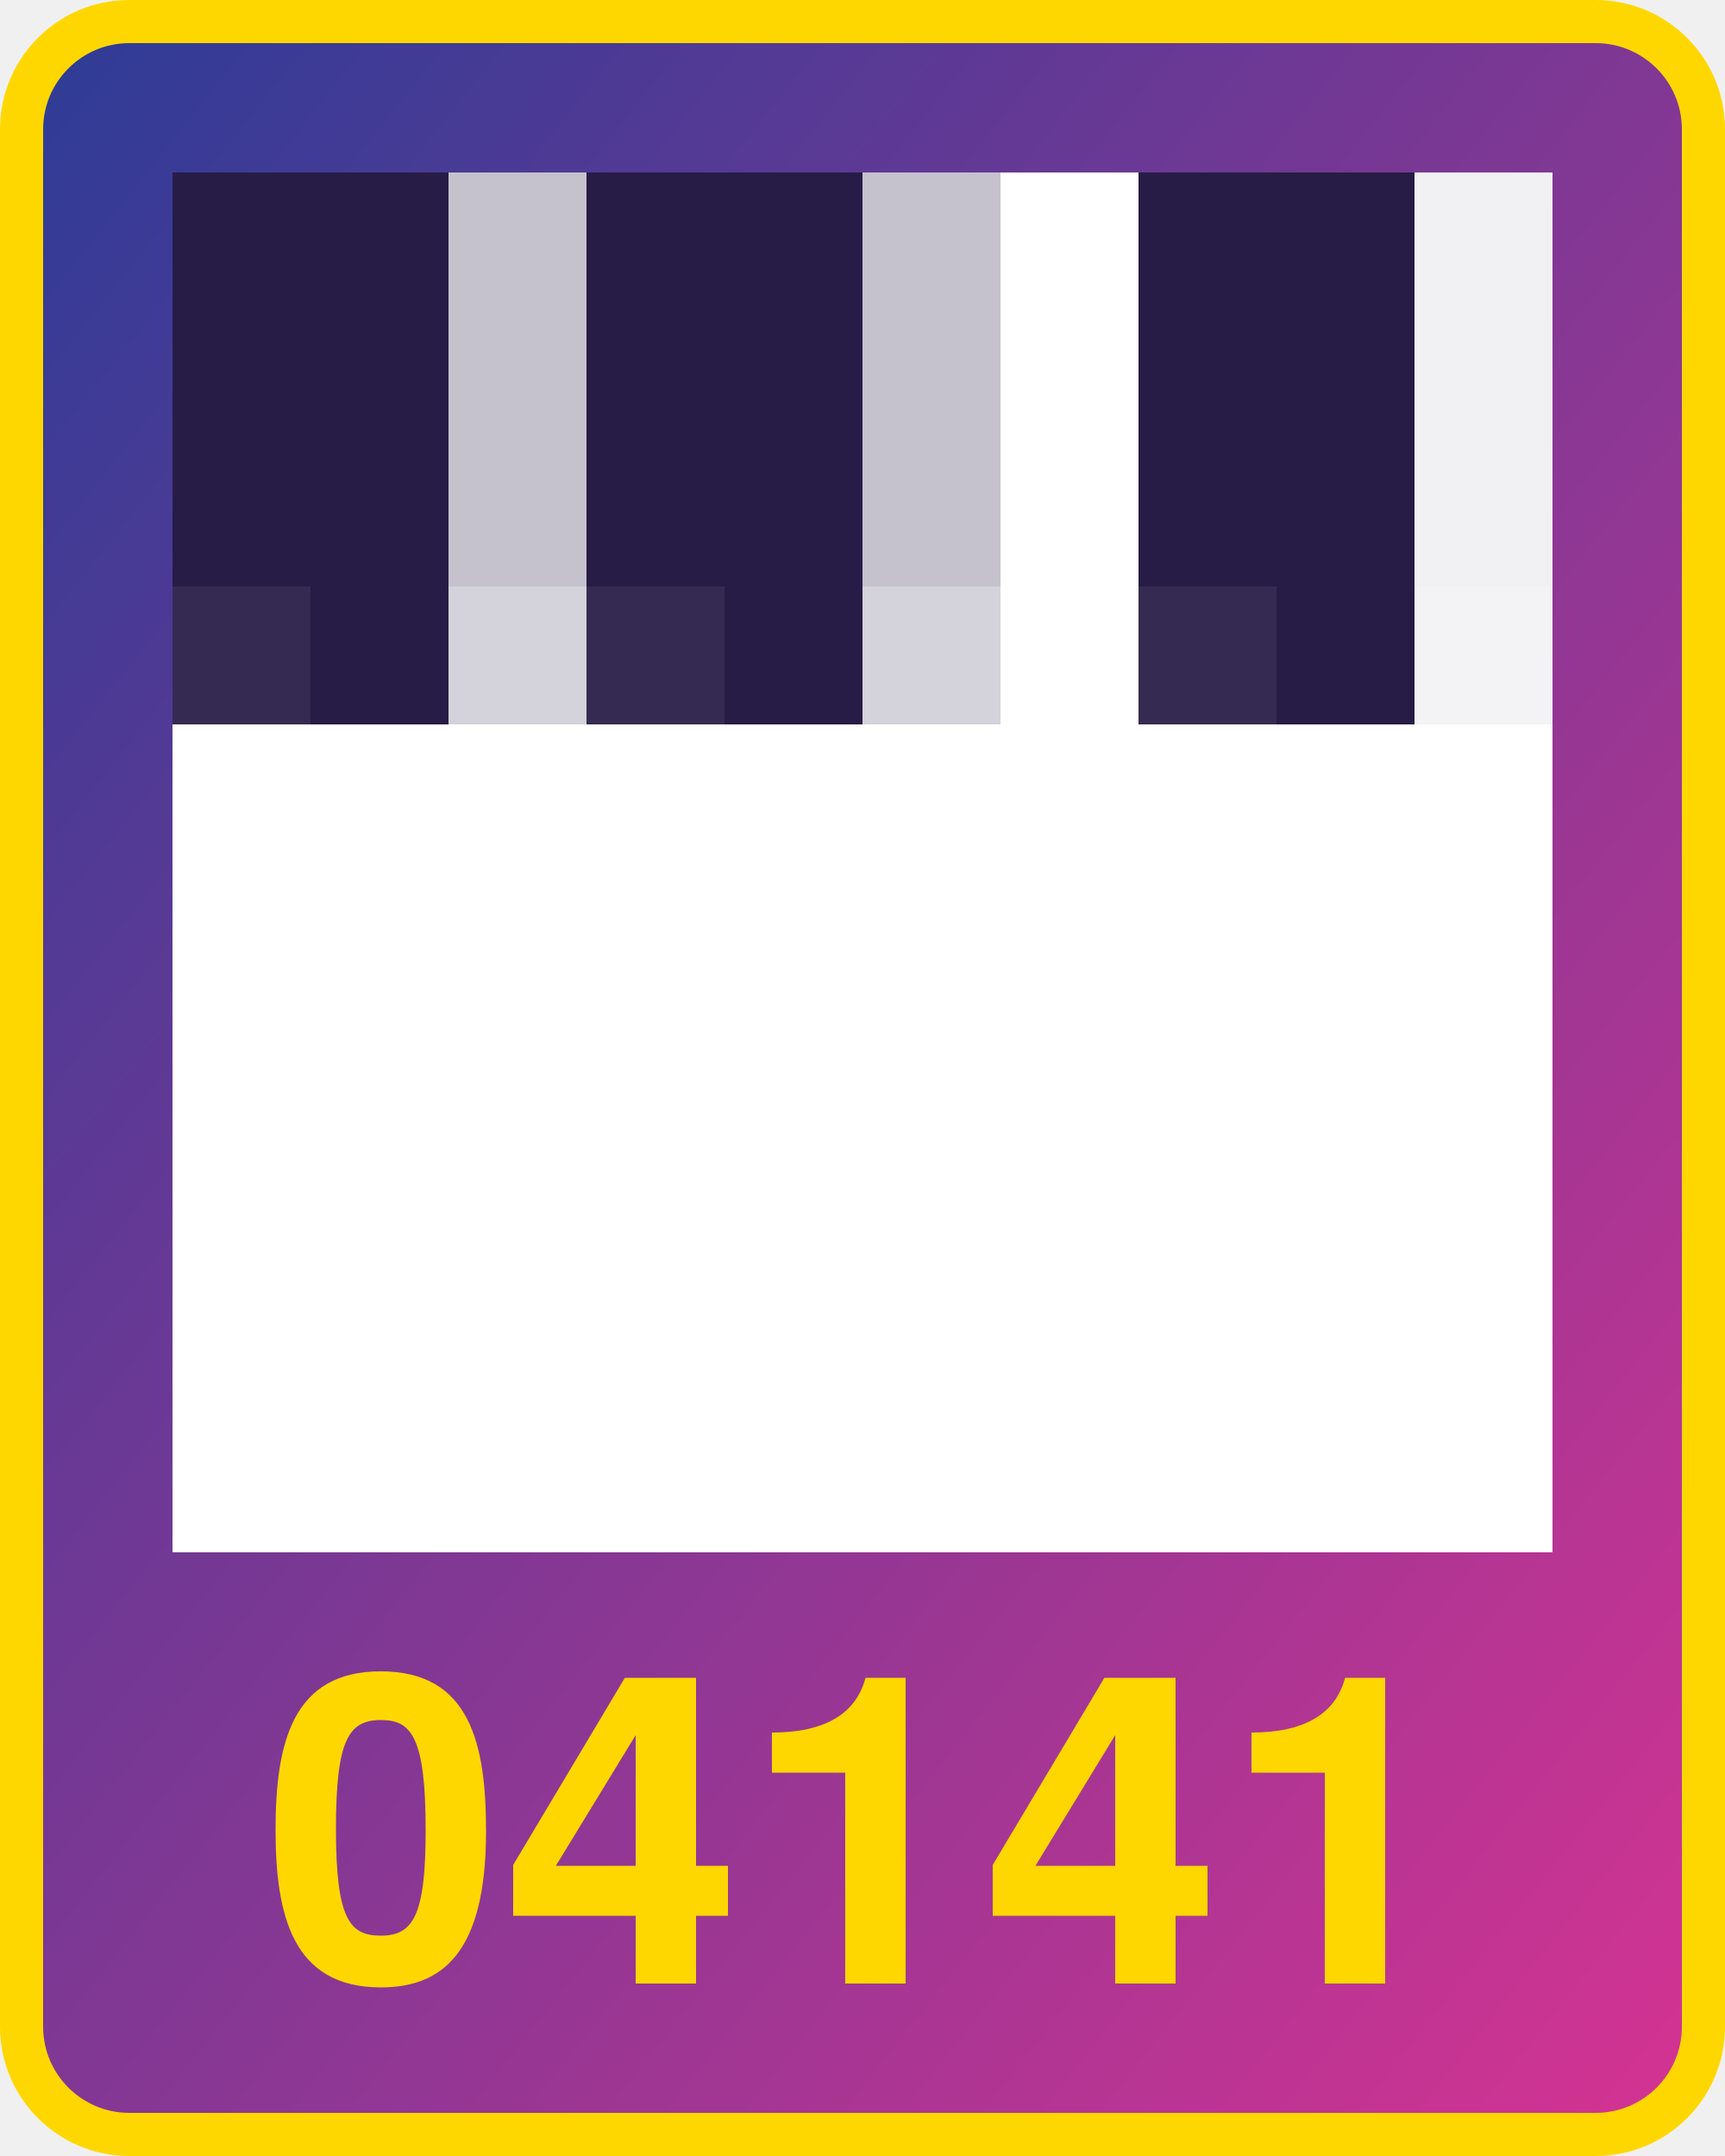
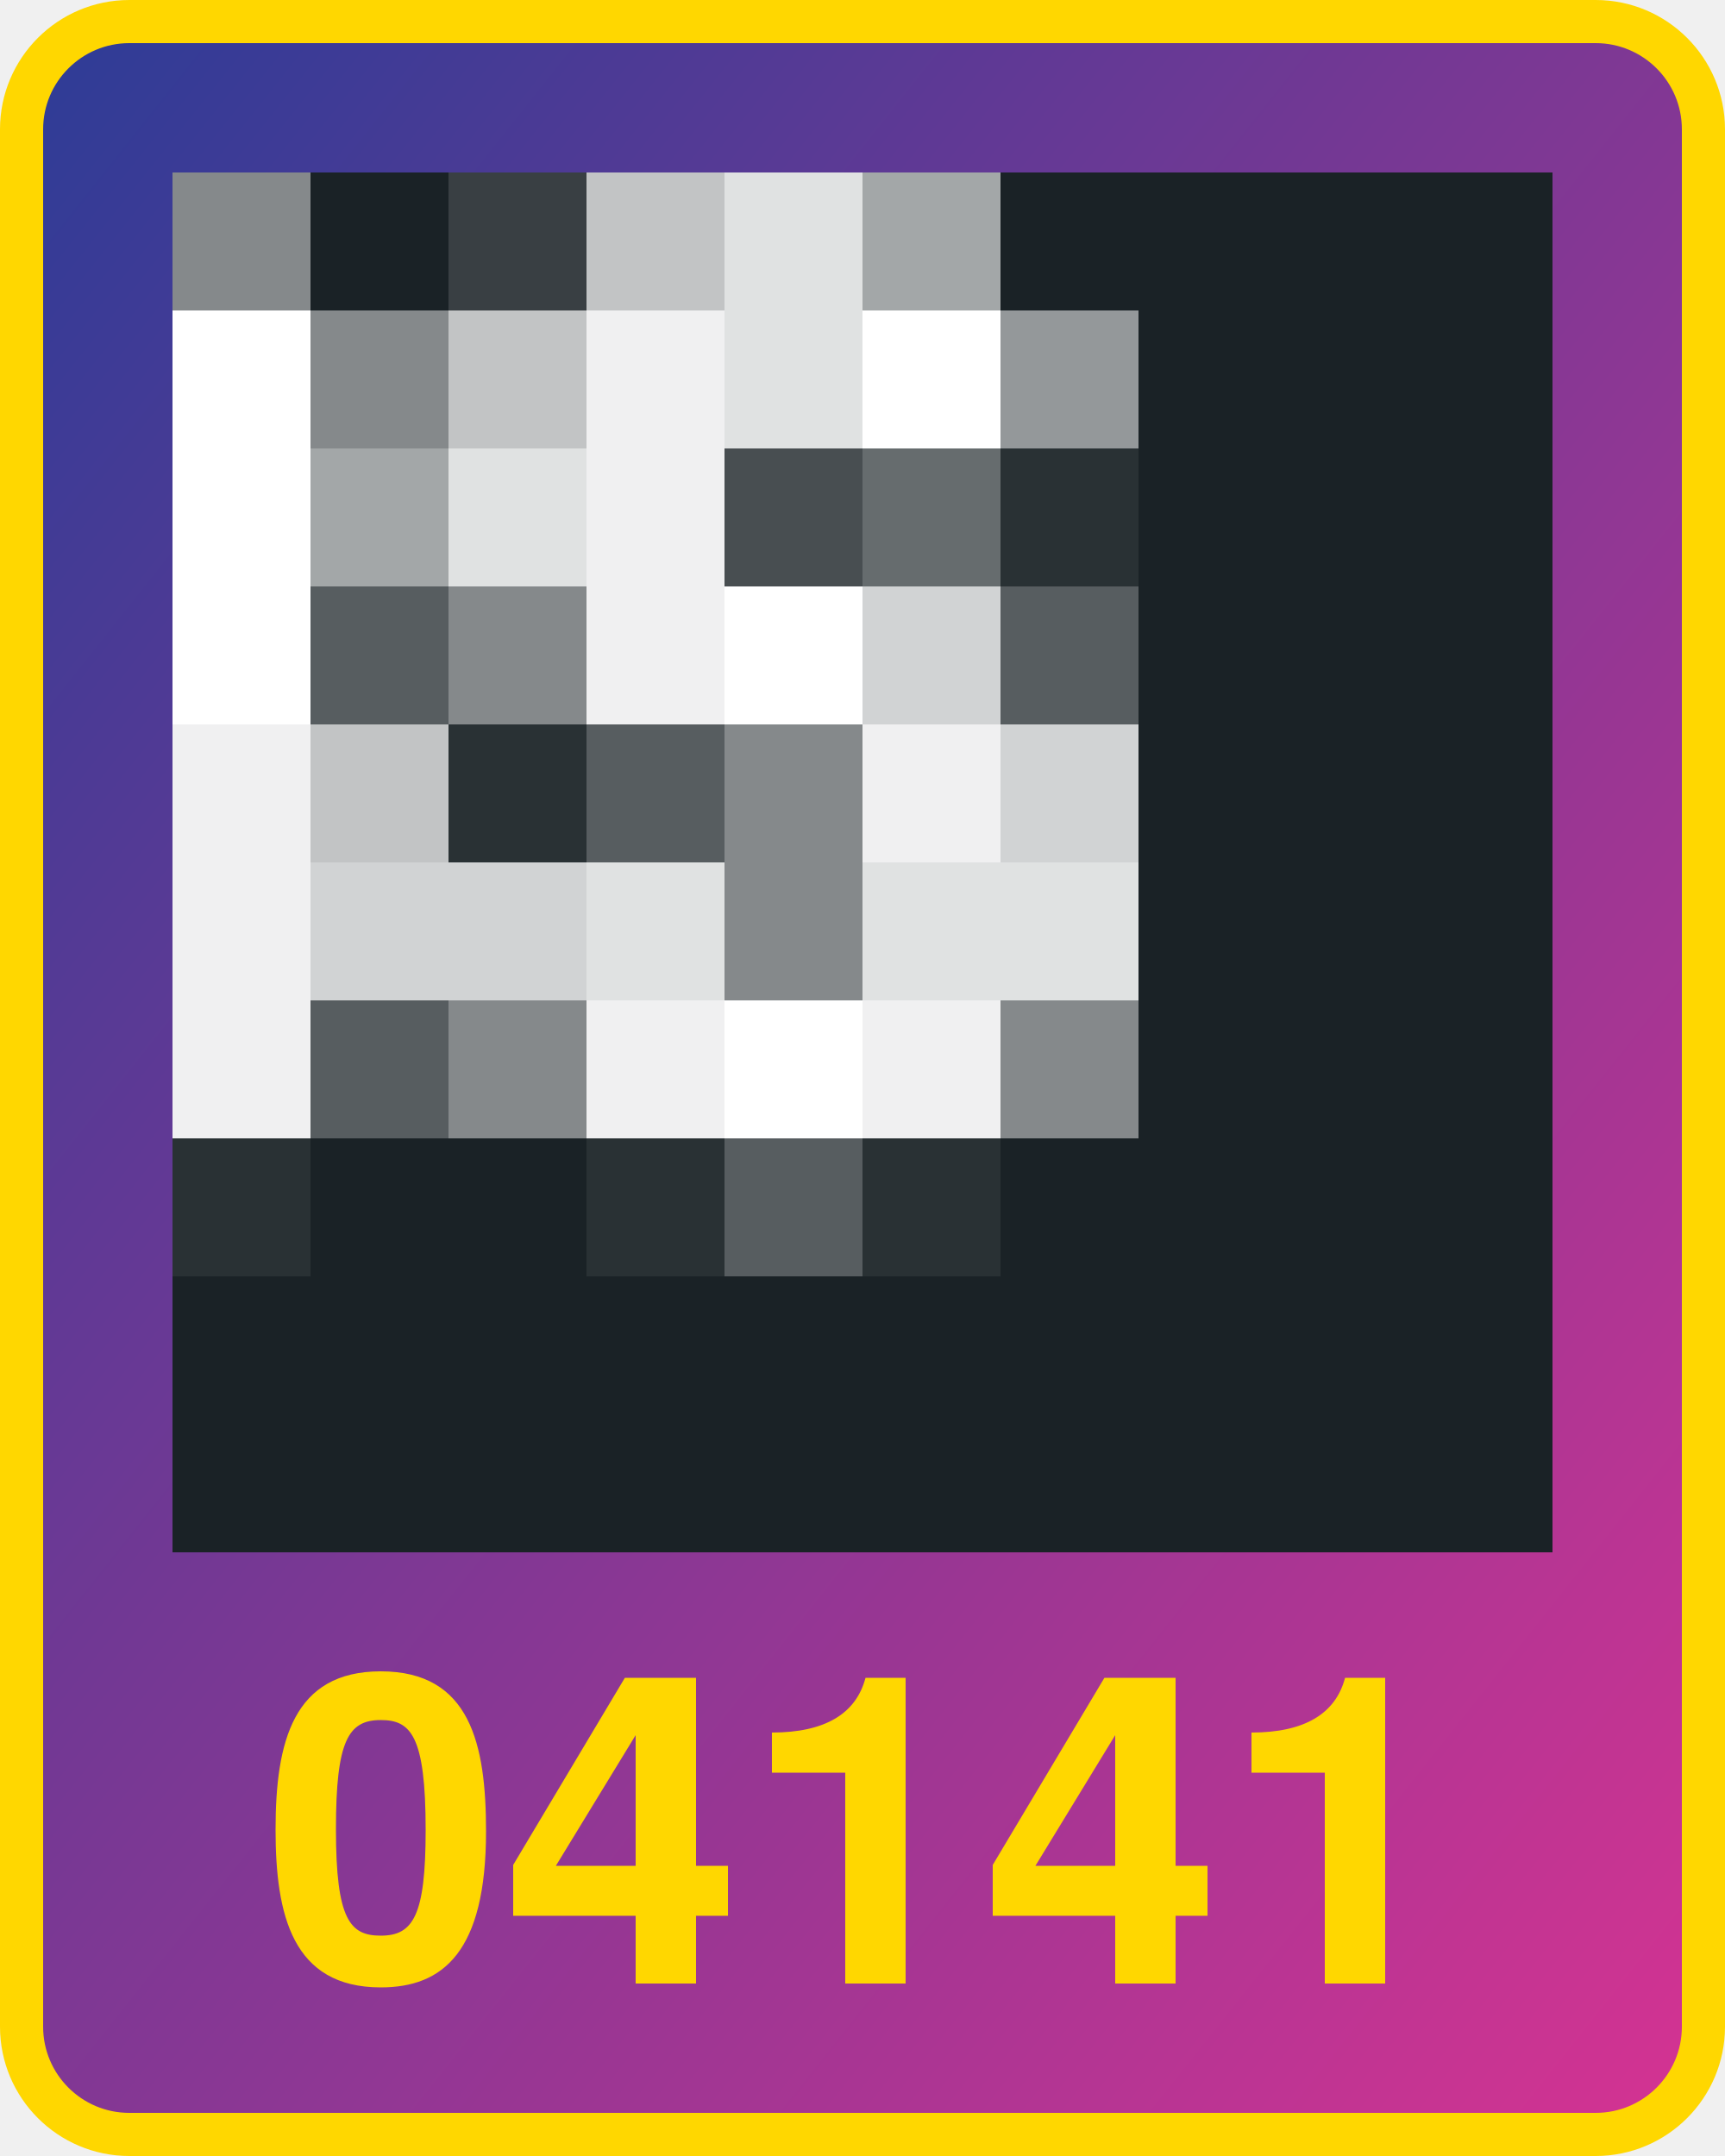
<svg xmlns="http://www.w3.org/2000/svg" width="800" height="1000">
  <defs>
    <linearGradient id="g" x1="0" x2="1" y1="0" y2="1">
      <stop offset="0%" stop-color="#2d3c96" />
      <stop offset="100%" stop-color="#d53392" />
    </linearGradient>
  </defs>
  <rect x="10" y="10" width="780" height="980" fill="url(#g)" rx="50" ry="50" stroke="gold" stroke-width="20" />
  <text x="400" y="920" width="780" text-anchor="middle" style="font:bold 200px 'Helvetica Neue';fill:gold">04141</text>
  <g transform="translate(80 80) scale(64)">
-     <rect x="0" y="0" width="1" height="1" fill="#271c46" />
-     <rect x="0" y="1" width="1" height="1" fill="#271c46" />
-     <rect x="0" y="2" width="1" height="1" fill="#271c46" />
-     <rect x="0" y="3" width="1" height="1" fill="#352b52" />
-     <rect x="0" y="4" width="1" height="1" fill="#ffffff" />
-     <rect x="0" y="5" width="1" height="1" fill="#ffffff" />
-     <rect x="0" y="6" width="1" height="1" fill="#ffffff" />
-     <rect x="0" y="7" width="1" height="1" fill="#ffffff" />
-     <rect x="0" y="8" width="1" height="1" fill="#ffffff" />
-     <rect x="0" y="9" width="1" height="1" fill="#ffffff" />
-     <rect x="1" y="0" width="1" height="1" fill="#271c46" />
-     <rect x="1" y="1" width="1" height="1" fill="#271c46" />
-     <rect x="1" y="2" width="1" height="1" fill="#271c46" />
-     <rect x="1" y="3" width="1" height="1" fill="#271c46" />
-     <rect x="1" y="4" width="1" height="1" fill="#ffffff" />
-     <rect x="1" y="5" width="1" height="1" fill="#ffffff" />
-     <rect x="1" y="6" width="1" height="1" fill="#ffffff" />
-     <rect x="1" y="7" width="1" height="1" fill="#ffffff" />
-     <rect x="1" y="8" width="1" height="1" fill="#ffffff" />
-     <rect x="1" y="9" width="1" height="1" fill="#ffffff" />
-     <rect x="2" y="0" width="1" height="1" fill="#c5c2ce" />
-     <rect x="2" y="1" width="1" height="1" fill="#c5c2ce" />
-     <rect x="2" y="2" width="1" height="1" fill="#c5c2ce" />
-     <rect x="2" y="3" width="1" height="1" fill="#d4d2da" />
-     <rect x="2" y="4" width="1" height="1" fill="#ffffff" />
-     <rect x="2" y="5" width="1" height="1" fill="#ffffff" />
-     <rect x="2" y="6" width="1" height="1" fill="#ffffff" />
-     <rect x="2" y="7" width="1" height="1" fill="#ffffff" />
-     <rect x="2" y="8" width="1" height="1" fill="#ffffff" />
-     <rect x="2" y="9" width="1" height="1" fill="#ffffff" />
-     <rect x="3" y="0" width="1" height="1" fill="#271c46" />
-     <rect x="3" y="1" width="1" height="1" fill="#271c46" />
-     <rect x="3" y="2" width="1" height="1" fill="#271c46" />
-     <rect x="3" y="3" width="1" height="1" fill="#352b52" />
-     <rect x="3" y="4" width="1" height="1" fill="#ffffff" />
-     <rect x="3" y="5" width="1" height="1" fill="#ffffff" />
-     <rect x="3" y="6" width="1" height="1" fill="#ffffff" />
-     <rect x="3" y="7" width="1" height="1" fill="#ffffff" />
-     <rect x="3" y="8" width="1" height="1" fill="#ffffff" />
-     <rect x="3" y="9" width="1" height="1" fill="#ffffff" />
-     <rect x="4" y="0" width="1" height="1" fill="#271c46" />
-     <rect x="4" y="1" width="1" height="1" fill="#271c46" />
-     <rect x="4" y="2" width="1" height="1" fill="#271c46" />
-     <rect x="4" y="3" width="1" height="1" fill="#271c46" />
-     <rect x="4" y="4" width="1" height="1" fill="#ffffff" />
-     <rect x="4" y="5" width="1" height="1" fill="#ffffff" />
+     <rect x="0" y="0" width="1" height="1" fill="#85898b" />
+     <rect x="0" y="1" width="1" height="1" fill="#ffffff" />
+     <rect x="0" y="2" width="1" height="1" fill="#ffffff" />
+     <rect x="0" y="3" width="1" height="1" fill="#ffffff" />
+     <rect x="0" y="4" width="1" height="1" fill="#f0f0f1" />
+     <rect x="0" y="5" width="1" height="1" fill="#f0f0f1" />
+     <rect x="0" y="6" width="1" height="1" fill="#f0f0f1" />
+     <rect x="0" y="7" width="1" height="1" fill="#293134" />
+     <rect x="0" y="8" width="1" height="1" fill="#1a2226" />
+     <rect x="0" y="9" width="1" height="1" fill="#1a2226" />
+     <rect x="1" y="0" width="1" height="1" fill="#1a2226" />
+     <rect x="1" y="1" width="1" height="1" fill="#85898b" />
+     <rect x="1" y="2" width="1" height="1" fill="#a3a7a8" />
+     <rect x="1" y="3" width="1" height="1" fill="#575d60" />
+     <rect x="1" y="4" width="1" height="1" fill="#c2c4c5" />
+     <rect x="1" y="5" width="1" height="1" fill="#d1d3d4" />
+     <rect x="1" y="6" width="1" height="1" fill="#575d60" />
+     <rect x="1" y="7" width="1" height="1" fill="#1a2226" />
+     <rect x="1" y="8" width="1" height="1" fill="#1a2226" />
+     <rect x="1" y="9" width="1" height="1" fill="#1a2226" />
+     <rect x="2" y="0" width="1" height="1" fill="#393f43" />
+     <rect x="2" y="1" width="1" height="1" fill="#c2c4c5" />
+     <rect x="2" y="2" width="1" height="1" fill="#e0e2e2" />
+     <rect x="2" y="3" width="1" height="1" fill="#85898b" />
+     <rect x="2" y="4" width="1" height="1" fill="#293134" />
+     <rect x="2" y="5" width="1" height="1" fill="#d1d3d4" />
+     <rect x="2" y="6" width="1" height="1" fill="#85898b" />
+     <rect x="2" y="7" width="1" height="1" fill="#1a2226" />
+     <rect x="2" y="8" width="1" height="1" fill="#1a2226" />
+     <rect x="2" y="9" width="1" height="1" fill="#1a2226" />
+     <rect x="3" y="0" width="1" height="1" fill="#c2c4c5" />
+     <rect x="3" y="1" width="1" height="1" fill="#f0f0f1" />
+     <rect x="3" y="2" width="1" height="1" fill="#f0f0f1" />
+     <rect x="3" y="3" width="1" height="1" fill="#f0f0f1" />
+     <rect x="3" y="4" width="1" height="1" fill="#575d60" />
+     <rect x="3" y="5" width="1" height="1" fill="#e0e2e2" />
+     <rect x="3" y="6" width="1" height="1" fill="#f0f0f1" />
+     <rect x="3" y="7" width="1" height="1" fill="#293134" />
+     <rect x="3" y="8" width="1" height="1" fill="#1a2226" />
+     <rect x="3" y="9" width="1" height="1" fill="#1a2226" />
+     <rect x="4" y="0" width="1" height="1" fill="#e0e2e2" />
+     <rect x="4" y="1" width="1" height="1" fill="#e0e2e2" />
+     <rect x="4" y="2" width="1" height="1" fill="#484e51" />
+     <rect x="4" y="3" width="1" height="1" fill="#ffffff" />
+     <rect x="4" y="4" width="1" height="1" fill="#85898b" />
+     <rect x="4" y="5" width="1" height="1" fill="#85898b" />
    <rect x="4" y="6" width="1" height="1" fill="#ffffff" />
-     <rect x="4" y="7" width="1" height="1" fill="#ffffff" />
-     <rect x="4" y="8" width="1" height="1" fill="#ffffff" />
-     <rect x="4" y="9" width="1" height="1" fill="#ffffff" />
-     <rect x="5" y="0" width="1" height="1" fill="#c5c2ce" />
-     <rect x="5" y="1" width="1" height="1" fill="#c5c2ce" />
-     <rect x="5" y="2" width="1" height="1" fill="#c5c2ce" />
-     <rect x="5" y="3" width="1" height="1" fill="#d4d2da" />
-     <rect x="5" y="4" width="1" height="1" fill="#ffffff" />
-     <rect x="5" y="5" width="1" height="1" fill="#ffffff" />
-     <rect x="5" y="6" width="1" height="1" fill="#ffffff" />
-     <rect x="5" y="7" width="1" height="1" fill="#ffffff" />
-     <rect x="5" y="8" width="1" height="1" fill="#ffffff" />
-     <rect x="5" y="9" width="1" height="1" fill="#ffffff" />
-     <rect x="6" y="0" width="1" height="1" fill="#ffffff" />
-     <rect x="6" y="1" width="1" height="1" fill="#ffffff" />
-     <rect x="6" y="2" width="1" height="1" fill="#ffffff" />
-     <rect x="6" y="3" width="1" height="1" fill="#ffffff" />
-     <rect x="6" y="4" width="1" height="1" fill="#ffffff" />
-     <rect x="6" y="5" width="1" height="1" fill="#ffffff" />
-     <rect x="6" y="6" width="1" height="1" fill="#ffffff" />
-     <rect x="6" y="7" width="1" height="1" fill="#ffffff" />
-     <rect x="6" y="8" width="1" height="1" fill="#ffffff" />
-     <rect x="6" y="9" width="1" height="1" fill="#ffffff" />
-     <rect x="7" y="0" width="1" height="1" fill="#271c46" />
-     <rect x="7" y="1" width="1" height="1" fill="#271c46" />
-     <rect x="7" y="2" width="1" height="1" fill="#271c46" />
-     <rect x="7" y="3" width="1" height="1" fill="#352b52" />
-     <rect x="7" y="4" width="1" height="1" fill="#ffffff" />
-     <rect x="7" y="5" width="1" height="1" fill="#ffffff" />
-     <rect x="7" y="6" width="1" height="1" fill="#ffffff" />
-     <rect x="7" y="7" width="1" height="1" fill="#ffffff" />
-     <rect x="7" y="8" width="1" height="1" fill="#ffffff" />
-     <rect x="7" y="9" width="1" height="1" fill="#ffffff" />
-     <rect x="8" y="0" width="1" height="1" fill="#271c46" />
-     <rect x="8" y="1" width="1" height="1" fill="#271c46" />
-     <rect x="8" y="2" width="1" height="1" fill="#271c46" />
-     <rect x="8" y="3" width="1" height="1" fill="#271c46" />
-     <rect x="8" y="4" width="1" height="1" fill="#ffffff" />
-     <rect x="8" y="5" width="1" height="1" fill="#ffffff" />
-     <rect x="8" y="6" width="1" height="1" fill="#ffffff" />
-     <rect x="8" y="7" width="1" height="1" fill="#ffffff" />
-     <rect x="8" y="8" width="1" height="1" fill="#ffffff" />
-     <rect x="8" y="9" width="1" height="1" fill="#ffffff" />
-     <rect x="9" y="0" width="1" height="1" fill="#f1f0f2" />
-     <rect x="9" y="1" width="1" height="1" fill="#f1f0f2" />
-     <rect x="9" y="2" width="1" height="1" fill="#f1f0f2" />
-     <rect x="9" y="3" width="1" height="1" fill="#f3f3f5" />
-     <rect x="9" y="4" width="1" height="1" fill="#ffffff" />
-     <rect x="9" y="5" width="1" height="1" fill="#ffffff" />
-     <rect x="9" y="6" width="1" height="1" fill="#ffffff" />
-     <rect x="9" y="7" width="1" height="1" fill="#ffffff" />
-     <rect x="9" y="8" width="1" height="1" fill="#ffffff" />
-     <rect x="9" y="9" width="1" height="1" fill="#ffffff" />
+     <rect x="4" y="7" width="1" height="1" fill="#575d60" />
+     <rect x="4" y="8" width="1" height="1" fill="#1a2226" />
+     <rect x="4" y="9" width="1" height="1" fill="#1a2226" />
+     <rect x="5" y="0" width="1" height="1" fill="#a3a7a8" />
+     <rect x="5" y="1" width="1" height="1" fill="#ffffff" />
+     <rect x="5" y="2" width="1" height="1" fill="#666c6e" />
+     <rect x="5" y="3" width="1" height="1" fill="#d1d3d4" />
+     <rect x="5" y="4" width="1" height="1" fill="#f0f0f1" />
+     <rect x="5" y="5" width="1" height="1" fill="#e0e2e2" />
+     <rect x="5" y="6" width="1" height="1" fill="#f0f0f1" />
+     <rect x="5" y="7" width="1" height="1" fill="#293134" />
+     <rect x="5" y="8" width="1" height="1" fill="#1a2226" />
+     <rect x="5" y="9" width="1" height="1" fill="#1a2226" />
+     <rect x="6" y="0" width="1" height="1" fill="#1a2226" />
+     <rect x="6" y="1" width="1" height="1" fill="#94989a" />
+     <rect x="6" y="2" width="1" height="1" fill="#293134" />
+     <rect x="6" y="3" width="1" height="1" fill="#575d60" />
+     <rect x="6" y="4" width="1" height="1" fill="#d1d3d4" />
+     <rect x="6" y="5" width="1" height="1" fill="#e0e2e2" />
+     <rect x="6" y="6" width="1" height="1" fill="#85898b" />
+     <rect x="6" y="7" width="1" height="1" fill="#1a2226" />
+     <rect x="6" y="8" width="1" height="1" fill="#1a2226" />
+     <rect x="6" y="9" width="1" height="1" fill="#1a2226" />
+     <rect x="7" y="0" width="1" height="1" fill="#1a2226" />
+     <rect x="7" y="1" width="1" height="1" fill="#1a2226" />
+     <rect x="7" y="2" width="1" height="1" fill="#1a2226" />
+     <rect x="7" y="3" width="1" height="1" fill="#1a2226" />
+     <rect x="7" y="4" width="1" height="1" fill="#1a2226" />
+     <rect x="7" y="5" width="1" height="1" fill="#1a2226" />
+     <rect x="7" y="6" width="1" height="1" fill="#1a2226" />
+     <rect x="7" y="7" width="1" height="1" fill="#1a2226" />
+     <rect x="7" y="8" width="1" height="1" fill="#1a2226" />
+     <rect x="7" y="9" width="1" height="1" fill="#1a2226" />
+     <rect x="8" y="0" width="1" height="1" fill="#1a2226" />
+     <rect x="8" y="1" width="1" height="1" fill="#1a2226" />
+     <rect x="8" y="2" width="1" height="1" fill="#1a2226" />
+     <rect x="8" y="3" width="1" height="1" fill="#1a2226" />
+     <rect x="8" y="4" width="1" height="1" fill="#1a2226" />
+     <rect x="8" y="5" width="1" height="1" fill="#1a2226" />
+     <rect x="8" y="6" width="1" height="1" fill="#1a2226" />
+     <rect x="8" y="7" width="1" height="1" fill="#1a2226" />
+     <rect x="8" y="8" width="1" height="1" fill="#1a2226" />
+     <rect x="8" y="9" width="1" height="1" fill="#1a2226" />
+     <rect x="9" y="0" width="1" height="1" fill="#1a2226" />
+     <rect x="9" y="1" width="1" height="1" fill="#1a2226" />
+     <rect x="9" y="2" width="1" height="1" fill="#1a2226" />
+     <rect x="9" y="3" width="1" height="1" fill="#1a2226" />
+     <rect x="9" y="4" width="1" height="1" fill="#1a2226" />
+     <rect x="9" y="5" width="1" height="1" fill="#1a2226" />
+     <rect x="9" y="6" width="1" height="1" fill="#1a2226" />
+     <rect x="9" y="7" width="1" height="1" fill="#1a2226" />
+     <rect x="9" y="8" width="1" height="1" fill="#1a2226" />
+     <rect x="9" y="9" width="1" height="1" fill="#1a2226" />
  </g>
</svg>
